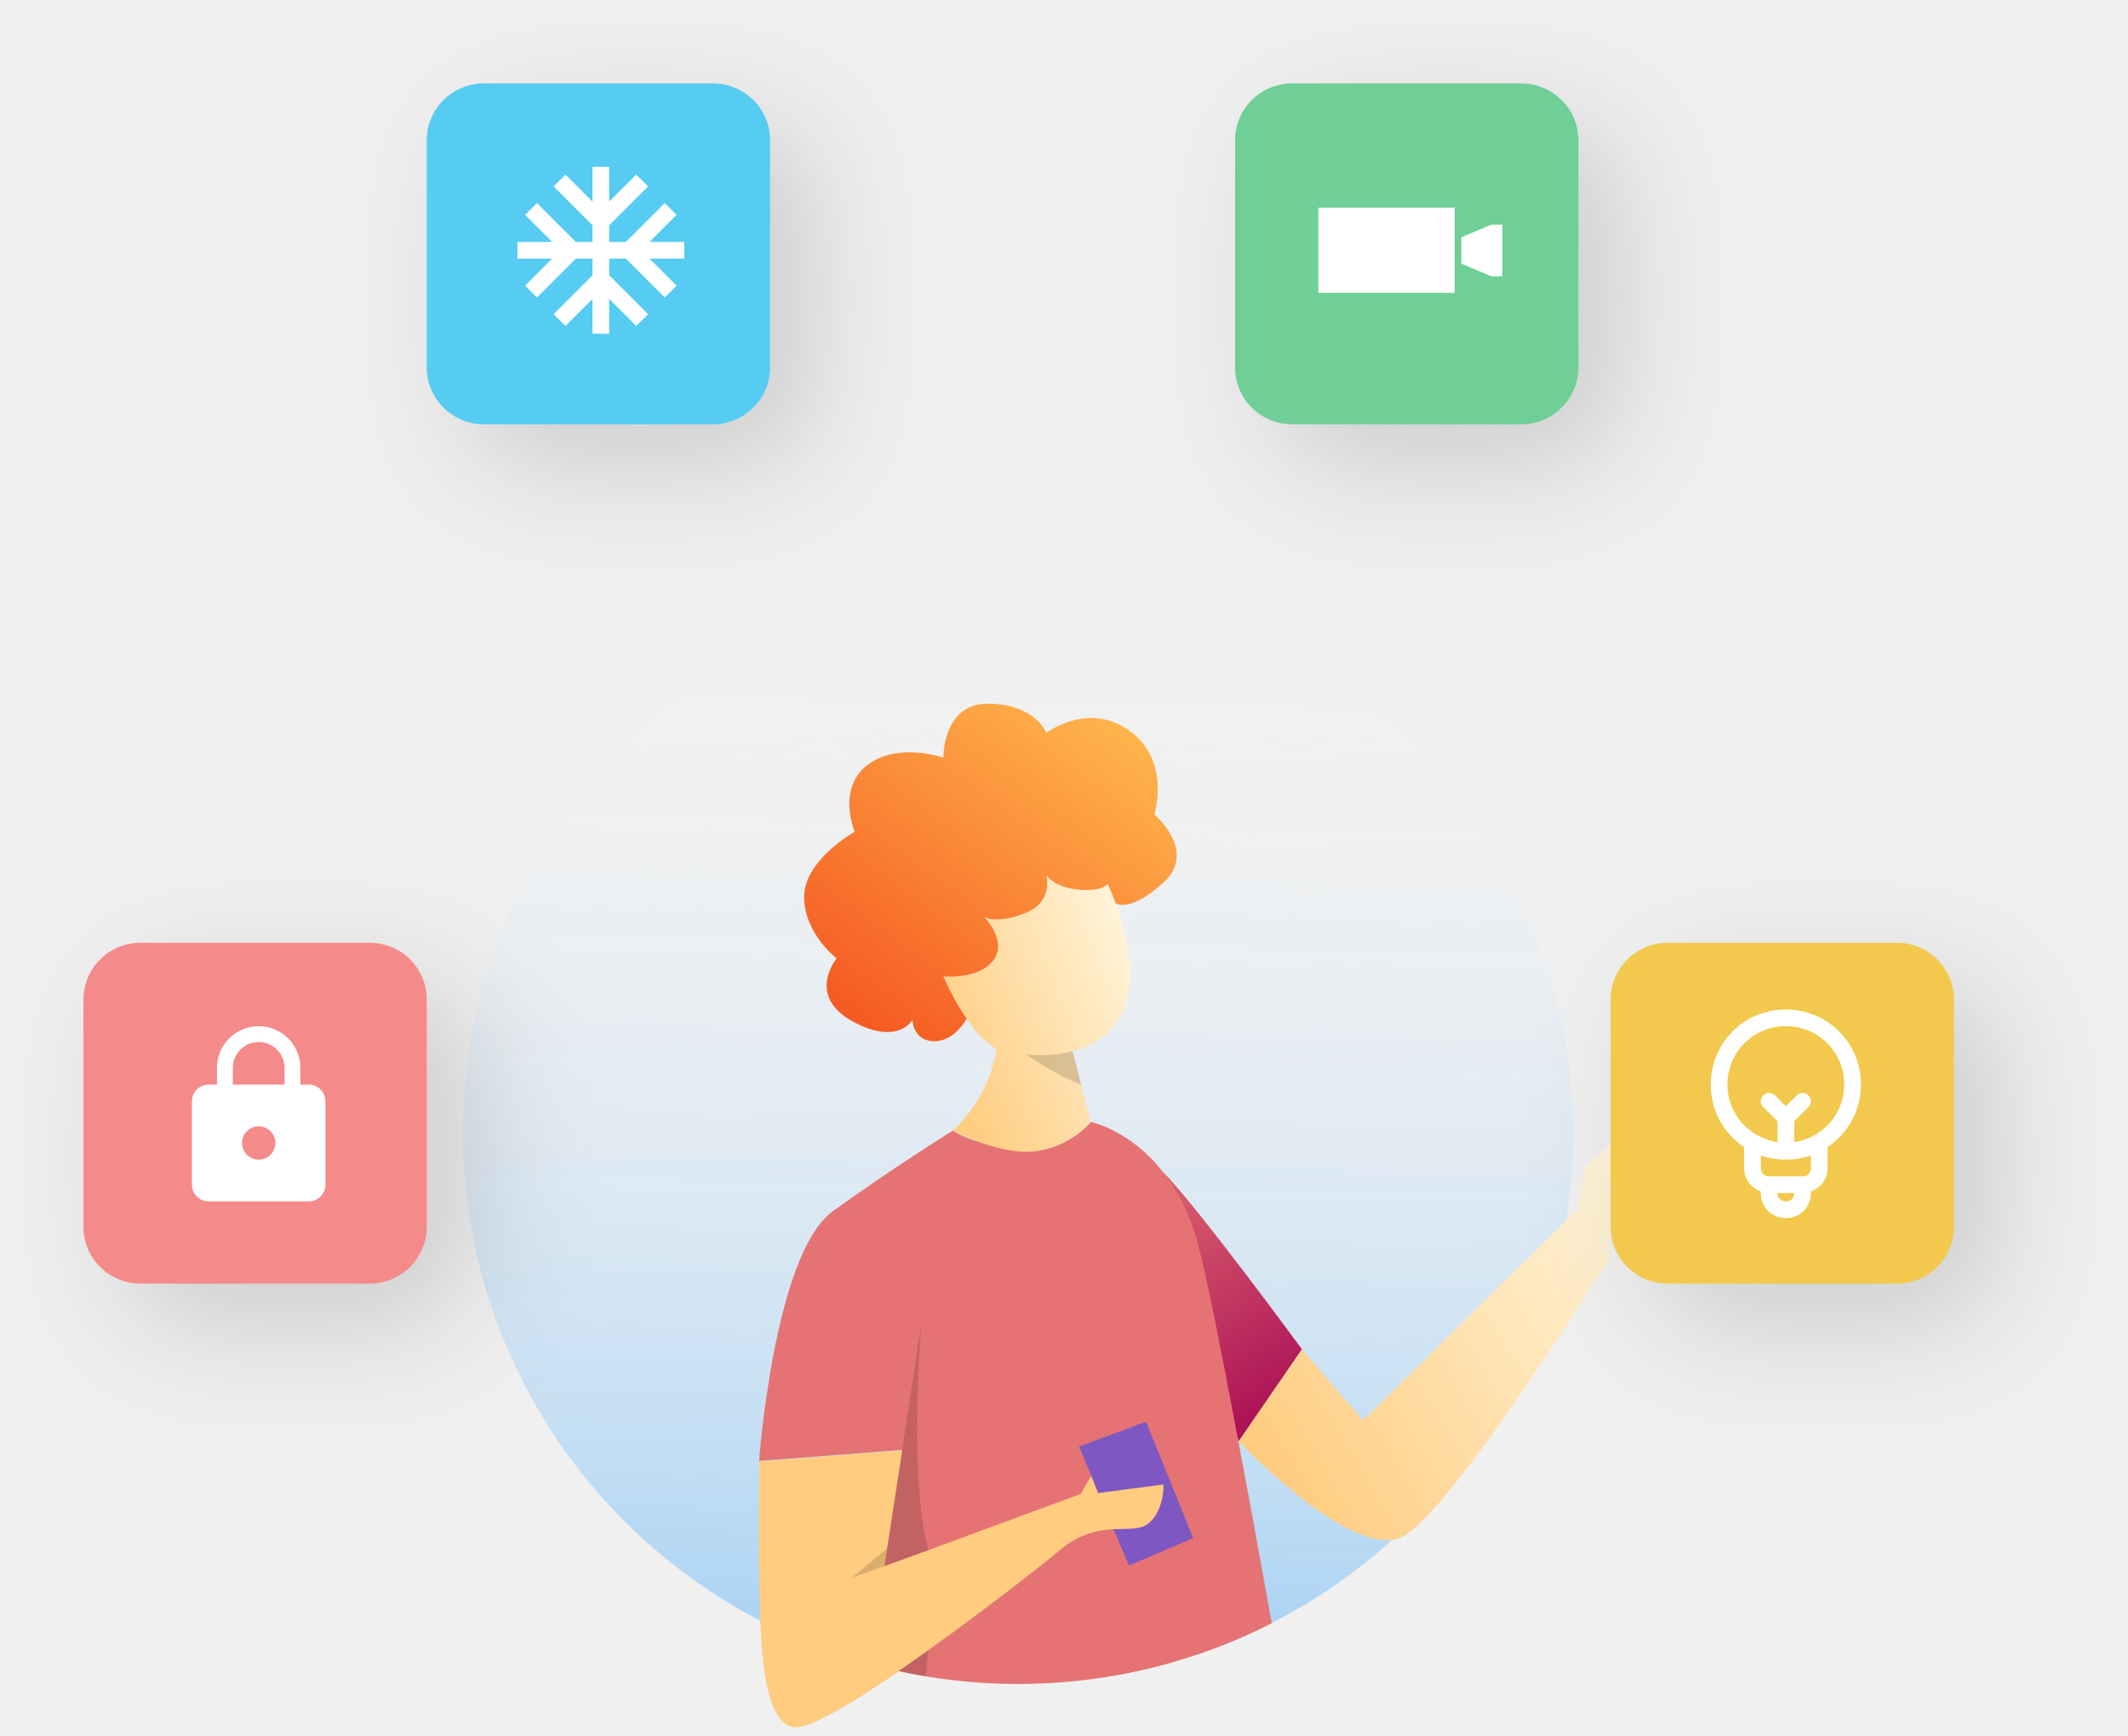
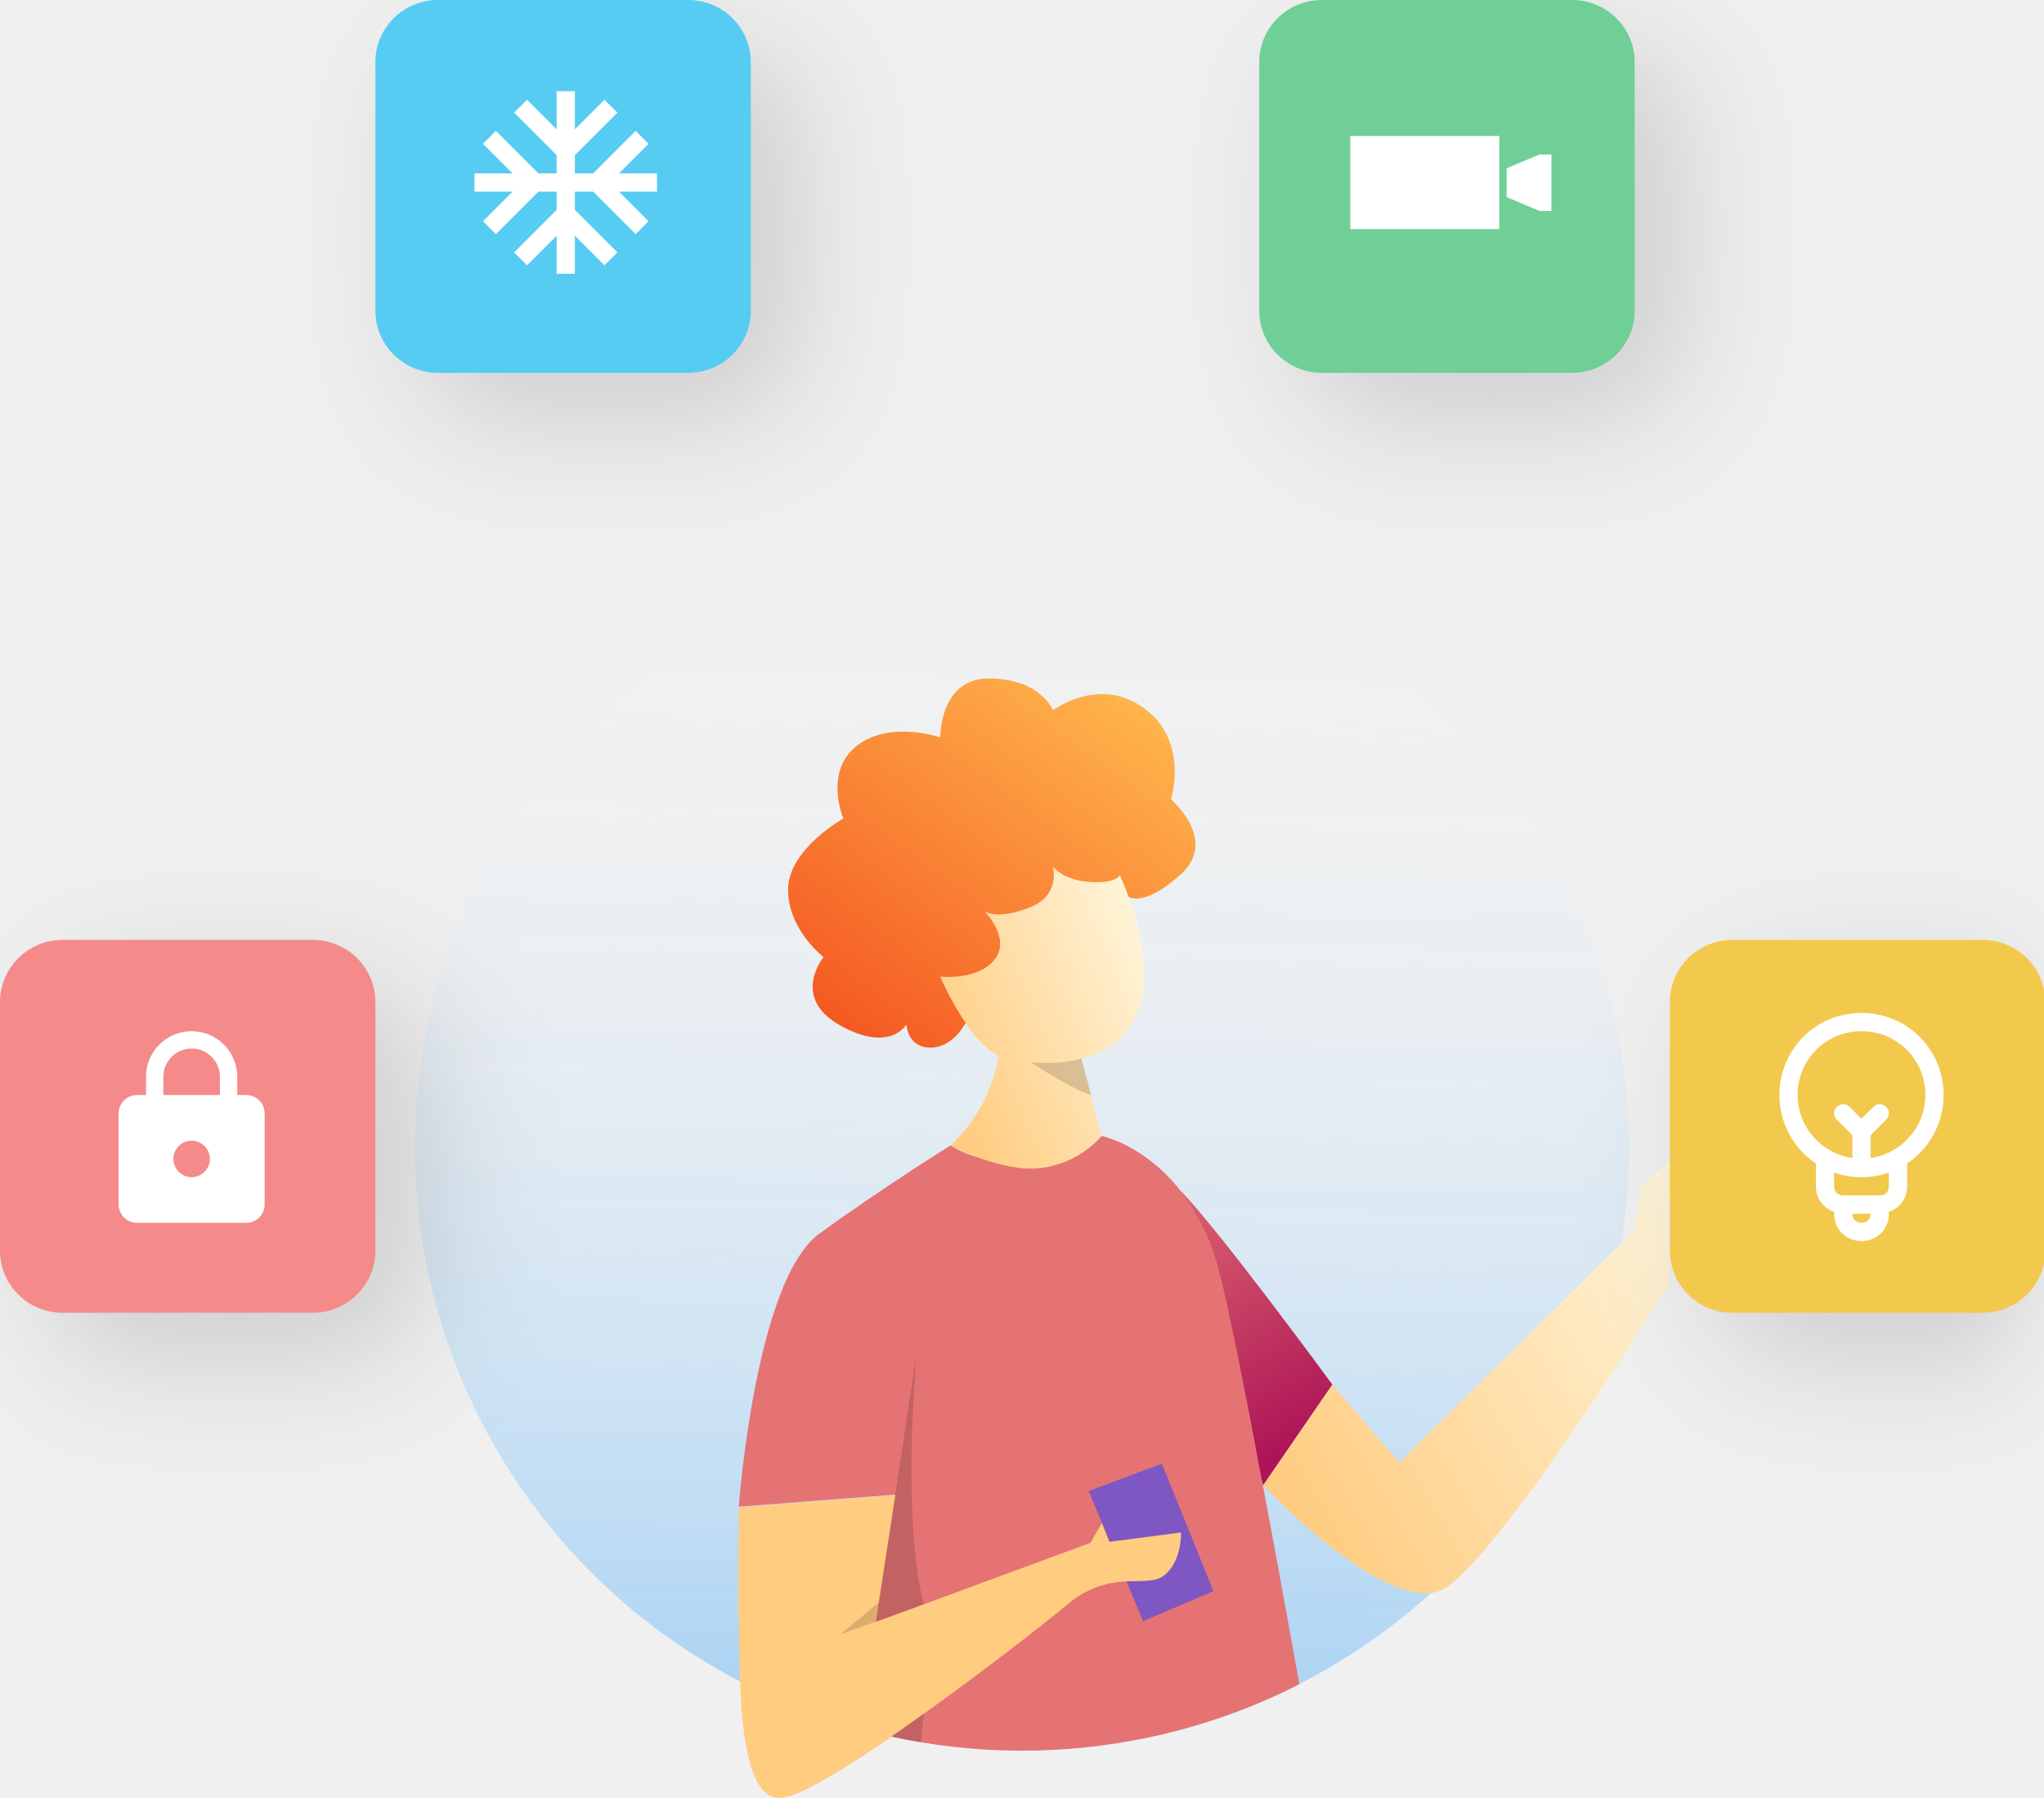
- <svg xmlns="http://www.w3.org/2000/svg" width="255" height="208" viewBox="0 0 255 208" fill="none">
-   <path d="M188.522 135.763C188.53 144.946 186.606 154.029 182.874 162.431C179.141 170.833 173.683 178.367 166.848 184.552C164.946 186.274 162.947 187.886 160.861 189.382C158.183 191.301 155.363 193.017 152.427 194.517H152.396C151.77 194.844 151.134 195.154 150.493 195.455C150.2 195.598 149.913 195.73 149.616 195.863C147.758 196.708 145.854 197.467 143.901 198.14C142.362 198.649 140.782 199.159 139.186 199.577C129.983 202.008 120.363 202.458 110.971 200.896C109.857 200.713 108.76 200.504 107.667 200.265L106.743 200.056C103.956 199.409 101.214 198.582 98.535 197.58C96.979 196.999 95.454 196.362 93.959 195.669C93.38 195.399 92.8 195.124 92.23 194.838C91.841 194.645 91.456 194.446 91.071 194.247C80.633 188.803 71.839 180.702 65.59 170.772C59.341 160.843 55.862 149.442 55.508 137.738C55.155 126.034 57.94 114.447 63.578 104.163C69.216 93.88 77.505 85.269 87.596 79.213C97.687 73.157 109.217 69.874 121.006 69.698C132.795 69.523 144.418 72.463 154.687 78.217C164.956 83.971 173.5 92.331 179.445 102.443C185.391 112.554 188.523 124.054 188.522 135.763Z" fill="url(#paint0_linear_0_1655)" />
-   <path d="M139.432 140.542C143.669 144.873 156.012 161.727 156.012 161.727L148.43 172.767L141.612 150.834L139.432 140.542Z" fill="url(#paint1_linear_0_1655)" />
-   <path d="M152.396 194.553C151.77 194.879 151.134 195.19 150.492 195.491C150.2 195.633 149.913 195.766 149.615 195.898C147.758 196.744 145.853 197.503 143.9 198.176C142.361 198.685 140.781 199.195 139.186 199.612C129.983 202.044 120.363 202.494 110.97 200.932C109.857 200.749 108.759 200.54 107.666 200.3C103.665 203.041 99.971 205.359 97.524 206.414L97.724 204.718L98.555 197.62L100.479 181.108L108.102 173.786L90.963 175.106C90.963 175.106 92.763 150.294 99.792 145.189C106.82 140.083 114.192 135.508 114.192 135.508C115.071 136.084 116.04 136.513 117.06 136.777V136.777C119.497 137.446 122.031 137.703 124.555 137.536C127.561 137.398 130.567 134.622 130.711 134.479C130.711 134.479 135.43 135.411 139.432 140.562C141.428 143.214 142.86 146.24 143.644 149.458C144.629 153.223 146.378 162.017 148.369 172.64C149.672 179.477 151.041 187.059 152.396 194.553Z" fill="url(#paint2_linear_0_1655)" />
-   <path d="M156.012 161.747L163.328 170.261L189.055 144.898L190.03 139.706L195.16 135.279L192.877 142.03V150.823C192.877 150.823 173.034 182.769 167.565 184.414C161.168 186.345 148.44 172.757 148.44 172.757L156.012 161.747Z" fill="url(#paint3_linear_0_1655)" />
-   <path d="M129.306 173.389L135.272 187.655L142.982 184.363L137.329 170.403L129.306 173.389Z" fill="#7E57C2" />
-   <path d="M137.616 182.606C136.657 183.39 135.225 183.207 133.45 183.298C131.066 183.361 128.778 184.251 126.986 185.815C124.601 187.807 117.932 193.02 111.263 197.778C110.052 198.639 108.841 199.49 107.672 200.326C103.67 203.067 99.977 205.385 97.529 206.439C96.886 206.757 96.192 206.958 95.478 207.036C92.051 207.122 91.317 199.989 91.107 194.298C91.04 192.408 91.025 190.681 90.989 189.433C90.845 184.44 90.989 175.167 90.989 175.167L108.128 173.842L106.312 185.632L105.994 187.716V187.731L111.124 185.846L111.283 185.79L129.495 179.07L130.752 176.915L131.552 178.952H131.629L139.427 177.934C139.427 177.934 139.56 181.021 137.616 182.606Z" fill="url(#paint4_linear_0_1655)" />
-   <path d="M133.681 108.25C133.234 107.038 132.85 106.212 132.737 105.968V105.907C132.737 105.907 132.342 106.875 129.366 106.64C126.391 106.406 125.406 104.939 125.406 104.939C125.406 104.939 126.34 108.118 122.795 109.478C119.383 110.793 118.039 109.942 117.947 109.881C118.126 110.074 120.794 112.907 119.024 115.154C117.193 117.482 113.073 117.024 113.073 117.024V117.054C113.592 118.22 114.172 119.358 114.812 120.463C115.151 121.044 115.484 121.579 115.838 122.078V122.114C116.747 123.581 117.974 124.829 119.429 125.767C118.79 129.495 116.952 132.918 114.192 135.523V135.523C115.12 136.005 116.078 136.428 117.059 136.792C118.973 137.51 121.543 138.224 123.836 138.025C126.493 137.743 128.948 136.486 130.721 134.499L129.546 130.021L128.489 125.986C138.041 123.566 135.415 113.04 133.681 108.25ZM127.956 126.133L128.125 126.093L128.397 126.016C128.001 126.186 127.583 126.299 127.155 126.353C127.376 126.296 127.602 126.235 127.838 126.164L127.956 126.133Z" fill="url(#paint5_linear_0_1655)" />
-   <path d="M139.432 105.774C135.492 109.371 133.789 108.357 133.681 108.261V108.25C133.235 107.038 132.85 106.212 132.743 105.968L132.717 105.907C132.717 105.907 132.317 106.875 129.341 106.64C126.366 106.406 125.386 104.939 125.386 104.939C125.386 104.939 126.32 108.118 122.775 109.478C119.358 110.793 118.014 109.942 117.927 109.881C118.107 110.069 120.774 112.902 119.004 115.149C117.173 117.477 113.053 117.024 113.053 117.024V117.049C113.572 118.217 114.152 119.356 114.792 120.463C115.134 121.04 115.476 121.579 115.818 122.078V122.114C115.818 122.114 114.413 124.86 111.904 124.804C109.396 124.748 109.339 122.256 109.339 122.256C109.339 122.256 107.564 125.435 102.08 122.373C96.596 119.311 100.254 114.874 100.254 114.874C100.254 114.874 96.365 111.919 96.365 107.491C96.365 103.064 102.419 99.696 102.419 99.696C102.419 99.696 100.254 94.555 103.906 91.722C107.559 88.89 113.048 90.81 113.048 90.81C113.048 90.81 112.941 84.233 118.532 84.34C124.124 84.447 125.391 87.845 125.391 87.845C125.391 87.845 130.419 83.983 135.395 87.621C140.371 91.259 138.324 97.602 138.324 97.602C138.324 97.602 143.541 102.029 139.432 105.774Z" fill="url(#paint6_linear_0_1655)" />
-   <path opacity="0.15" d="M129.587 130.006C127.202 129.257 122.959 126.398 122.959 126.398C124.633 126.574 126.325 126.485 127.971 126.134L128.14 126.093L128.469 125.996H128.515L129.587 130.006Z" fill="black" />
-   <path opacity="0.15" d="M110.416 158.547L108.103 173.832L106.287 185.622L102.06 189.112L111.258 185.795C111.258 185.795 108.872 179.029 110.416 158.547Z" fill="black" />
-   <path opacity="0.15" d="M107.656 200.3C108.749 200.54 109.847 200.749 110.96 200.932C111.016 199.888 111.119 198.833 111.263 197.778L107.656 200.3Z" fill="black" />
-   <g filter="url(#filter0_d_0_1655)">
-     <path d="M85.423 10H57.992C54.207 10 51.139 13.047 51.139 16.807V44.049C51.139 47.809 54.207 50.856 57.992 50.856H85.423C89.208 50.856 92.277 47.809 92.277 44.049V16.807C92.277 13.047 89.208 10 85.423 10Z" fill="#56CCF2" />
+ <svg xmlns="http://www.w3.org/2000/svg" width="224" height="197" viewBox="0 0 224 197" fill="none">
+   <g clip-path="url(#clip0_0_1655)">
+     <path d="M178.522 125.763C178.53 134.946 176.606 144.029 172.874 152.431C169.141 160.833 163.683 168.367 156.848 174.552C154.946 176.274 152.947 177.886 150.861 179.382C148.183 181.301 145.363 183.017 142.427 184.517H142.396C141.77 184.844 141.134 185.154 140.493 185.455C140.2 185.598 139.913 185.73 139.616 185.863C137.758 186.708 135.854 187.467 133.901 188.14C132.362 188.649 130.782 189.159 129.186 189.577C119.983 192.008 110.363 192.458 100.971 190.896C99.857 190.713 98.76 190.504 97.667 190.265L96.743 190.056C93.956 189.409 91.214 188.582 88.535 187.58C86.979 186.999 85.454 186.362 83.959 185.669C83.38 185.399 82.8 185.124 82.23 184.838C81.841 184.645 81.456 184.446 81.071 184.247C70.633 178.803 61.839 170.702 55.59 160.772C49.341 150.843 45.862 139.442 45.508 127.738C45.155 116.034 47.94 104.447 53.578 94.163C59.216 83.88 67.505 75.269 77.596 69.213C87.687 63.157 99.217 59.874 111.006 59.699C122.795 59.523 134.418 62.463 144.687 68.217C154.956 73.971 163.5 82.331 169.445 92.443C175.391 102.554 178.523 114.054 178.522 125.763Z" fill="url(#paint0_linear_0_1655)" />
+     <path d="M129.432 130.542C133.669 134.873 146.012 151.727 146.012 151.727L138.43 162.767L131.612 140.834L129.432 130.542Z" fill="url(#paint1_linear_0_1655)" />
+     <path d="M142.396 184.553C141.77 184.879 141.134 185.19 140.492 185.491C140.2 185.633 139.913 185.766 139.615 185.898C137.758 186.744 135.853 187.503 133.9 188.176C132.361 188.685 130.781 189.195 129.186 189.612C119.983 192.044 110.363 192.494 100.97 190.932C99.857 190.749 98.759 190.54 97.666 190.3C93.665 193.041 89.971 195.359 87.524 196.414L87.724 194.718L88.555 187.62L90.479 171.108L98.103 163.786L80.963 165.106C80.963 165.106 82.763 140.294 89.792 135.189C96.82 130.083 104.192 125.508 104.192 125.508C105.071 126.084 106.04 126.513 107.06 126.777V126.777C109.497 127.446 112.031 127.703 114.555 127.536C117.561 127.398 120.567 124.622 120.711 124.479C120.711 124.479 125.43 125.411 129.432 130.562C131.428 133.214 132.86 136.24 133.644 139.458C134.629 143.223 136.378 152.017 138.369 162.64C139.672 169.477 141.041 177.059 142.396 184.553Z" fill="url(#paint2_linear_0_1655)" />
+     <path d="M146.012 151.747L153.328 160.261L179.055 134.898L180.03 129.706L185.16 125.279L182.877 132.03V140.823C182.877 140.823 163.034 172.769 157.565 174.414C151.168 176.345 138.44 162.757 138.44 162.757L146.012 151.747Z" fill="url(#paint3_linear_0_1655)" />
+     <path d="M119.306 163.389L125.272 177.655L132.982 174.363L127.329 160.403L119.306 163.389Z" fill="#7E57C2" />
+     <path d="M127.616 172.606C126.657 173.39 125.225 173.207 123.45 173.298C121.066 173.361 118.778 174.251 116.986 175.815C114.601 177.807 107.932 183.02 101.263 187.778C100.052 188.639 98.841 189.49 97.672 190.326C93.67 193.067 89.977 195.385 87.529 196.439C86.886 196.757 86.192 196.958 85.478 197.036C82.051 197.122 81.317 189.989 81.107 184.298C81.04 182.408 81.025 180.681 80.989 179.433C80.845 174.44 80.989 165.167 80.989 165.167L98.128 163.842L96.312 175.632L95.994 177.716V177.731L101.124 175.846L101.283 175.79L119.495 169.07L120.752 166.915L121.552 168.952H121.629L129.427 167.934C129.427 167.934 129.56 171.021 127.616 172.606Z" fill="url(#paint4_linear_0_1655)" />
+     <path d="M123.681 98.25C123.234 97.038 122.85 96.212 122.737 95.968V95.907C122.737 95.907 122.342 96.875 119.366 96.64C116.391 96.406 115.406 94.939 115.406 94.939C115.406 94.939 116.34 98.118 112.795 99.478C109.383 100.793 108.039 99.942 107.947 99.881C108.126 100.074 110.794 102.907 109.024 105.154C107.193 107.482 103.073 107.024 103.073 107.024V107.054C103.592 108.22 104.172 109.358 104.812 110.463C105.151 111.044 105.484 111.579 105.838 112.078V112.114C106.747 113.581 107.974 114.829 109.429 115.767C108.79 119.495 106.952 122.918 104.192 125.523V125.523C105.12 126.005 106.078 126.428 107.059 126.792C108.973 127.51 111.543 128.224 113.836 128.025C116.493 127.743 118.948 126.486 120.721 124.499L119.546 120.021L118.489 115.986C128.041 113.566 125.415 103.04 123.681 98.25ZM117.956 116.133L118.125 116.093L118.397 116.016C118.001 116.186 117.583 116.299 117.155 116.353C117.376 116.296 117.602 116.235 117.838 116.164L117.956 116.133Z" fill="url(#paint5_linear_0_1655)" />
+     <path d="M129.432 95.774C125.492 99.371 123.789 98.357 123.681 98.26V98.25C123.235 97.038 122.85 96.212 122.743 95.968L122.717 95.907C122.717 95.907 122.317 96.875 119.341 96.64C116.366 96.406 115.386 94.939 115.386 94.939C115.386 94.939 116.32 98.118 112.775 99.478C109.358 100.793 108.014 99.942 107.927 99.881C108.107 100.069 110.774 102.902 109.004 105.149C107.173 107.477 103.053 107.024 103.053 107.024V107.049C103.572 108.217 104.152 109.356 104.792 110.463C105.134 111.04 105.476 111.579 105.818 112.078V112.114C105.818 112.114 104.413 114.86 101.904 114.804C99.396 114.748 99.339 112.256 99.339 112.256C99.339 112.256 97.564 115.435 92.08 112.373C86.596 109.311 90.254 104.874 90.254 104.874C90.254 104.874 86.365 101.919 86.365 97.491C86.365 93.064 92.419 89.696 92.419 89.696C92.419 89.696 90.254 84.555 93.906 81.722C97.559 78.89 103.048 80.81 103.048 80.81C103.048 80.81 102.941 74.233 108.532 74.34C114.124 74.447 115.391 77.845 115.391 77.845C115.391 77.845 120.419 73.983 125.395 77.621C130.371 81.259 128.324 87.602 128.324 87.602C128.324 87.602 133.541 92.029 129.432 95.774Z" fill="url(#paint6_linear_0_1655)" />
+     <path opacity="0.15" d="M119.587 120.006C117.202 119.257 112.959 116.398 112.959 116.398C114.633 116.574 116.325 116.485 117.971 116.134L118.14 116.093L118.469 115.996H118.515L119.587 120.006Z" fill="black" />
+     <path opacity="0.15" d="M100.416 148.547L98.103 163.832L96.287 175.622L92.06 179.112L101.258 175.795C101.258 175.795 98.872 169.029 100.416 148.547Z" fill="black" />
+     <path opacity="0.15" d="M97.656 190.3C98.749 190.54 99.847 190.749 100.96 190.932C101.016 189.888 101.119 188.833 101.263 187.778L97.656 190.3Z" fill="black" />
+     <g filter="url(#filter0_d_0_1655)">
+       <path d="M75.423 0H47.992C44.207 0 41.139 3.048 41.139 6.807V34.049C41.139 37.809 44.207 40.856 47.992 40.856H75.423C79.208 40.856 82.277 37.809 82.277 34.049V6.807C82.277 3.048 79.208 0 75.423 0Z" fill="#56CCF2" />
+     </g>
+     <g clip-path="url(#clip1_0_1655)">
+       <path d="M72 19H67.83L71.07 15.76L69.66 14.34L65 19H63V17L67.66 12.34L66.24 10.93L63 14.17V10H61V14.17L57.76 10.93L56.34 12.34L61 17V19H59L54.34 14.34L52.93 15.76L56.17 19H52V21H56.17L52.93 24.24L54.34 25.66L59 21H61V23L56.34 27.66L57.76 29.07L61 25.83V30H63V25.83L66.24 29.07L67.66 27.66L63 23V21H65L69.66 25.66L71.07 24.24L67.83 21H72V19Z" fill="white" />
+     </g>
+     <g filter="url(#filter1_d_0_1655)">
+       <path d="M217.284 103H189.854C186.069 103 183 106.048 183 109.807V137.049C183 140.809 186.069 143.856 189.854 143.856H217.284C221.07 143.856 224.138 140.809 224.138 137.049V109.807C224.138 106.048 221.07 103 217.284 103Z" fill="#F2C94C" />
+     </g>
+     <path d="M213 120C213 115 209 111 204 111C199 111 195 115 195 120C195 123.1 196.6 125.9 199 127.5V130C199 131.3 199.8 132.4 201 132.8V133C201 134.7 202.3 136 204 136C205.7 136 207 134.7 207 133V132.8C208.2 132.4 209 131.3 209 130V127.5C211.4 125.9 213 123.1 213 120ZM197 120C197 116.1 200.1 113 204 113C207.9 113 211 116.1 211 120C211 123.5 208.4 126.4 205 126.9V124.4L206.7 122.7C207.1 122.3 207.1 121.7 206.7 121.3C206.3 120.9 205.7 120.9 205.3 121.3L204 122.6L202.7 121.3C202.3 120.9 201.7 120.9 201.3 121.3C200.9 121.7 200.9 122.3 201.3 122.7L203 124.4V126.9C199.6 126.4 197 123.5 197 120ZM204 134C203.4 134 203 133.6 203 133H205C205 133.6 204.6 134 204 134ZM207 130C207 130.6 206.6 131 206 131H202C201.4 131 201 130.6 201 130V128.5C201.9 128.8 202.9 129 204 129C205.1 129 206.1 128.8 207 128.5V130Z" fill="white" />
+     <g filter="url(#filter2_d_0_1655)">
+       <path d="M34.284 103H6.854C3.069 103 0 106.048 0 109.807V137.049C0 140.809 3.069 143.856 6.854 143.856H34.284C38.07 143.856 41.138 140.809 41.138 137.049V109.807C41.138 106.048 38.07 103 34.284 103Z" fill="#F58A8A" />
+     </g>
+     <g clip-path="url(#clip2_0_1655)">
+       <path d="M27 120H26V118C26 115.24 23.76 113 21 113C18.24 113 16 115.24 16 118V120H15C13.9 120 13 120.9 13 122V132C13 133.1 13.9 134 15 134H27C28.1 134 29 133.1 29 132V122C29 120.9 28.1 120 27 120ZM21 129C19.9 129 19 128.1 19 127C19 125.9 19.9 125 21 125C22.1 125 23 125.9 23 127C23 128.1 22.1 129 21 129ZM24.1 120H17.9V118C17.9 116.29 19.29 114.9 21 114.9C22.71 114.9 24.1 116.29 24.1 118V120Z" fill="white" />
+     </g>
+     <g filter="url(#filter3_d_0_1655)">
+       <path d="M172.284 0H144.854C141.069 0 138 3.048 138 6.807V34.049C138 37.809 141.069 40.856 144.854 40.856H172.284C176.07 40.856 179.138 37.809 179.138 34.049V6.807C179.138 3.048 176.07 0 172.284 0Z" fill="#6FCF97" />
+     </g>
+     <path d="M164.311 14.896H147.979V25.103H164.311V14.896Z" fill="white" />
+     <path d="M168.713 16.928L165.108 18.443V21.6L168.713 23.115H170.02V16.928H168.713Z" fill="white" />
  </g>
-   <g clip-path="url(#clip0_0_1655)">
-     <path d="M82 29H77.83L81.07 25.76L79.66 24.34L75 29H73V27L77.66 22.34L76.24 20.93L73 24.17V20H71V24.17L67.76 20.93L66.34 22.34L71 27V29H69L64.34 24.34L62.93 25.76L66.17 29H62V31H66.17L62.93 34.24L64.34 35.66L69 31H71V33L66.34 37.66L67.76 39.07L71 35.83V40H73V35.83L76.24 39.07L77.66 37.66L73 33V31H75L79.66 35.66L81.07 34.24L77.83 31H82V29Z" fill="white" />
-   </g>
-   <g filter="url(#filter1_d_0_1655)">
-     <path d="M227.284 113H199.854C196.069 113 193 116.048 193 119.807V147.049C193 150.809 196.069 153.856 199.854 153.856H227.284C231.07 153.856 234.138 150.809 234.138 147.049V119.807C234.138 116.048 231.07 113 227.284 113Z" fill="#F2C94C" />
-   </g>
-   <path d="M223 130C223 125 219 121 214 121C209 121 205 125 205 130C205 133.1 206.6 135.9 209 137.5V140C209 141.3 209.8 142.4 211 142.8V143C211 144.7 212.3 146 214 146C215.7 146 217 144.7 217 143V142.8C218.2 142.4 219 141.3 219 140V137.5C221.4 135.9 223 133.1 223 130ZM207 130C207 126.1 210.1 123 214 123C217.9 123 221 126.1 221 130C221 133.5 218.4 136.4 215 136.9V134.4L216.7 132.7C217.1 132.3 217.1 131.7 216.7 131.3C216.3 130.9 215.7 130.9 215.3 131.3L214 132.6L212.7 131.3C212.3 130.9 211.7 130.9 211.3 131.3C210.9 131.7 210.9 132.3 211.3 132.7L213 134.4V136.9C209.6 136.4 207 133.5 207 130ZM214 144C213.4 144 213 143.6 213 143H215C215 143.6 214.6 144 214 144ZM217 140C217 140.6 216.6 141 216 141H212C211.4 141 211 140.6 211 140V138.5C211.9 138.8 212.9 139 214 139C215.1 139 216.1 138.8 217 138.5V140Z" fill="white" />
-   <g filter="url(#filter2_d_0_1655)">
-     <path d="M44.284 113H16.854C13.069 113 10 116.048 10 119.807V147.049C10 150.809 13.069 153.856 16.854 153.856H44.284C48.07 153.856 51.138 150.809 51.138 147.049V119.807C51.138 116.048 48.07 113 44.284 113Z" fill="#F58A8A" />
-   </g>
-   <g clip-path="url(#clip1_0_1655)">
-     <path d="M37 130H36V128C36 125.24 33.76 123 31 123C28.24 123 26 125.24 26 128V130H25C23.9 130 23 130.9 23 132V142C23 143.1 23.9 144 25 144H37C38.1 144 39 143.1 39 142V132C39 130.9 38.1 130 37 130ZM31 139C29.9 139 29 138.1 29 137C29 135.9 29.9 135 31 135C32.1 135 33 135.9 33 137C33 138.1 32.1 139 31 139ZM34.1 130H27.9V128C27.9 126.29 29.29 124.9 31 124.9C32.71 124.9 34.1 126.29 34.1 128V130Z" fill="white" />
-   </g>
-   <g filter="url(#filter3_d_0_1655)">
-     <path d="M182.284 10H154.854C151.069 10 148 13.047 148 16.807V44.049C148 47.809 151.069 50.856 154.854 50.856H182.284C186.07 50.856 189.138 47.809 189.138 44.049V16.807C189.138 13.047 186.07 10 182.284 10Z" fill="#6FCF97" />
-   </g>
-   <path d="M174.311 24.896H157.979V35.103H174.311V24.896Z" fill="white" />
-   <path d="M178.713 26.928L175.108 28.443V31.6L178.713 33.115H180.02V26.928H178.713Z" fill="white" />
  <defs>
-     <filter id="filter0_d_0_1655" x="41.139" y="0" width="71.138" height="70.856" filterUnits="userSpaceOnUse" color-interpolation-filters="sRGB">
+     <filter id="filter0_d_0_1655" x="31.139" y="-10" width="71.138" height="70.856" filterUnits="userSpaceOnUse" color-interpolation-filters="sRGB">
      <feFlood flood-opacity="0" result="BackgroundImageFix" />
      <feColorMatrix in="SourceAlpha" type="matrix" values="0 0 0 0 0 0 0 0 0 0 0 0 0 0 0 0 0 0 127 0" result="hardAlpha" />
      <feOffset dx="5" dy="5" />
      <feGaussianBlur stdDeviation="7.5" />
      <feColorMatrix type="matrix" values="0 0 0 0 0 0 0 0 0 0 0 0 0 0 0 0 0 0 0.15 0" />
      <feBlend mode="normal" in2="BackgroundImageFix" result="effect1_dropShadow_0_1655" />
      <feBlend mode="normal" in="SourceGraphic" in2="effect1_dropShadow_0_1655" result="shape" />
    </filter>
-     <filter id="filter1_d_0_1655" x="183" y="103" width="71.138" height="70.856" filterUnits="userSpaceOnUse" color-interpolation-filters="sRGB">
+     <filter id="filter1_d_0_1655" x="173" y="93" width="71.138" height="70.856" filterUnits="userSpaceOnUse" color-interpolation-filters="sRGB">
      <feFlood flood-opacity="0" result="BackgroundImageFix" />
      <feColorMatrix in="SourceAlpha" type="matrix" values="0 0 0 0 0 0 0 0 0 0 0 0 0 0 0 0 0 0 127 0" result="hardAlpha" />
      <feOffset dx="5" dy="5" />
      <feGaussianBlur stdDeviation="7.5" />
      <feColorMatrix type="matrix" values="0 0 0 0 0 0 0 0 0 0 0 0 0 0 0 0 0 0 0.15 0" />
      <feBlend mode="normal" in2="BackgroundImageFix" result="effect1_dropShadow_0_1655" />
      <feBlend mode="normal" in="SourceGraphic" in2="effect1_dropShadow_0_1655" result="shape" />
    </filter>
-     <filter id="filter2_d_0_1655" x="0" y="103" width="71.138" height="70.856" filterUnits="userSpaceOnUse" color-interpolation-filters="sRGB">
+     <filter id="filter2_d_0_1655" x="-10" y="93" width="71.138" height="70.856" filterUnits="userSpaceOnUse" color-interpolation-filters="sRGB">
      <feFlood flood-opacity="0" result="BackgroundImageFix" />
      <feColorMatrix in="SourceAlpha" type="matrix" values="0 0 0 0 0 0 0 0 0 0 0 0 0 0 0 0 0 0 127 0" result="hardAlpha" />
      <feOffset dx="5" dy="5" />
      <feGaussianBlur stdDeviation="7.5" />
      <feColorMatrix type="matrix" values="0 0 0 0 0 0 0 0 0 0 0 0 0 0 0 0 0 0 0.15 0" />
      <feBlend mode="normal" in2="BackgroundImageFix" result="effect1_dropShadow_0_1655" />
      <feBlend mode="normal" in="SourceGraphic" in2="effect1_dropShadow_0_1655" result="shape" />
    </filter>
-     <filter id="filter3_d_0_1655" x="138" y="0" width="71.138" height="70.856" filterUnits="userSpaceOnUse" color-interpolation-filters="sRGB">
+     <filter id="filter3_d_0_1655" x="128" y="-10" width="71.138" height="70.856" filterUnits="userSpaceOnUse" color-interpolation-filters="sRGB">
      <feFlood flood-opacity="0" result="BackgroundImageFix" />
      <feColorMatrix in="SourceAlpha" type="matrix" values="0 0 0 0 0 0 0 0 0 0 0 0 0 0 0 0 0 0 127 0" result="hardAlpha" />
      <feOffset dx="5" dy="5" />
      <feGaussianBlur stdDeviation="7.5" />
      <feColorMatrix type="matrix" values="0 0 0 0 0 0 0 0 0 0 0 0 0 0 0 0 0 0 0.15 0" />
      <feBlend mode="normal" in2="BackgroundImageFix" result="effect1_dropShadow_0_1655" />
      <feBlend mode="normal" in="SourceGraphic" in2="effect1_dropShadow_0_1655" result="shape" />
    </filter>
-     <linearGradient id="paint0_linear_0_1655" x1="122.273" y1="76.865" x2="120.029" y2="207.076" gradientUnits="userSpaceOnUse">
+     <linearGradient id="paint0_linear_0_1655" x1="112.273" y1="66.865" x2="110.029" y2="197.076" gradientUnits="userSpaceOnUse">
      <stop stop-color="white" stop-opacity="0" />
      <stop offset="1" stop-color="#64B5F6" stop-opacity="0.6" />
    </linearGradient>
-     <linearGradient id="paint1_linear_0_1655" x1="134.409" y1="136.165" x2="152.559" y2="168.279" gradientUnits="userSpaceOnUse">
+     <linearGradient id="paint1_linear_0_1655" x1="124.409" y1="126.165" x2="142.559" y2="158.279" gradientUnits="userSpaceOnUse">
      <stop stop-color="#E57373" />
      <stop offset="1" stop-color="#AD1457" />
    </linearGradient>
-     <linearGradient id="paint2_linear_0_1655" x1="28141.2" y1="39794.5" x2="26229.2" y2="49295.9" gradientUnits="userSpaceOnUse">
+     <linearGradient id="paint2_linear_0_1655" x1="28131.2" y1="39784.5" x2="26219.2" y2="49285.9" gradientUnits="userSpaceOnUse">
      <stop stop-color="#E57373" />
      <stop offset="1" stop-color="#AD1457" />
    </linearGradient>
-     <linearGradient id="paint3_linear_0_1655" x1="202.122" y1="147.94" x2="152.589" y2="176.833" gradientUnits="userSpaceOnUse">
+     <linearGradient id="paint3_linear_0_1655" x1="192.122" y1="137.94" x2="142.589" y2="166.833" gradientUnits="userSpaceOnUse">
      <stop stop-color="#FFF8E1" />
      <stop offset="1" stop-color="#FFCC80" />
    </linearGradient>
-     <linearGradient id="paint4_linear_0_1655" x1="21652.4" y1="22319.6" x2="18981.7" y2="20506.4" gradientUnits="userSpaceOnUse">
+     <linearGradient id="paint4_linear_0_1655" x1="21642.4" y1="22309.6" x2="18971.7" y2="20496.4" gradientUnits="userSpaceOnUse">
      <stop stop-color="#FFF8E1" />
      <stop offset="1" stop-color="#FFCC80" />
    </linearGradient>
-     <linearGradient id="paint5_linear_0_1655" x1="138.703" y1="113.439" x2="111.661" y2="124.652" gradientUnits="userSpaceOnUse">
+     <linearGradient id="paint5_linear_0_1655" x1="128.703" y1="103.439" x2="101.661" y2="114.652" gradientUnits="userSpaceOnUse">
      <stop stop-color="#FFF8E1" />
      <stop offset="1" stop-color="#FFCC80" />
    </linearGradient>
-     <linearGradient id="paint6_linear_0_1655" x1="132.486" y1="84.146" x2="101.053" y2="126.911" gradientUnits="userSpaceOnUse">
+     <linearGradient id="paint6_linear_0_1655" x1="122.486" y1="74.146" x2="91.053" y2="116.911" gradientUnits="userSpaceOnUse">
      <stop stop-color="#FFB74D" />
      <stop offset="1" stop-color="#F4511E" />
    </linearGradient>
    <clipPath id="clip0_0_1655">
-       <rect width="24" height="24" fill="white" transform="translate(60 18)" />
+       <rect width="224" height="197" fill="white" />
    </clipPath>
    <clipPath id="clip1_0_1655">
-       <rect width="24" height="24" fill="white" transform="translate(19 122)" />
+       <rect width="24" height="24" fill="white" transform="translate(50 8)" />
+     </clipPath>
+     <clipPath id="clip2_0_1655">
+       <rect width="24" height="24" fill="white" transform="translate(9 112)" />
    </clipPath>
  </defs>
</svg>
